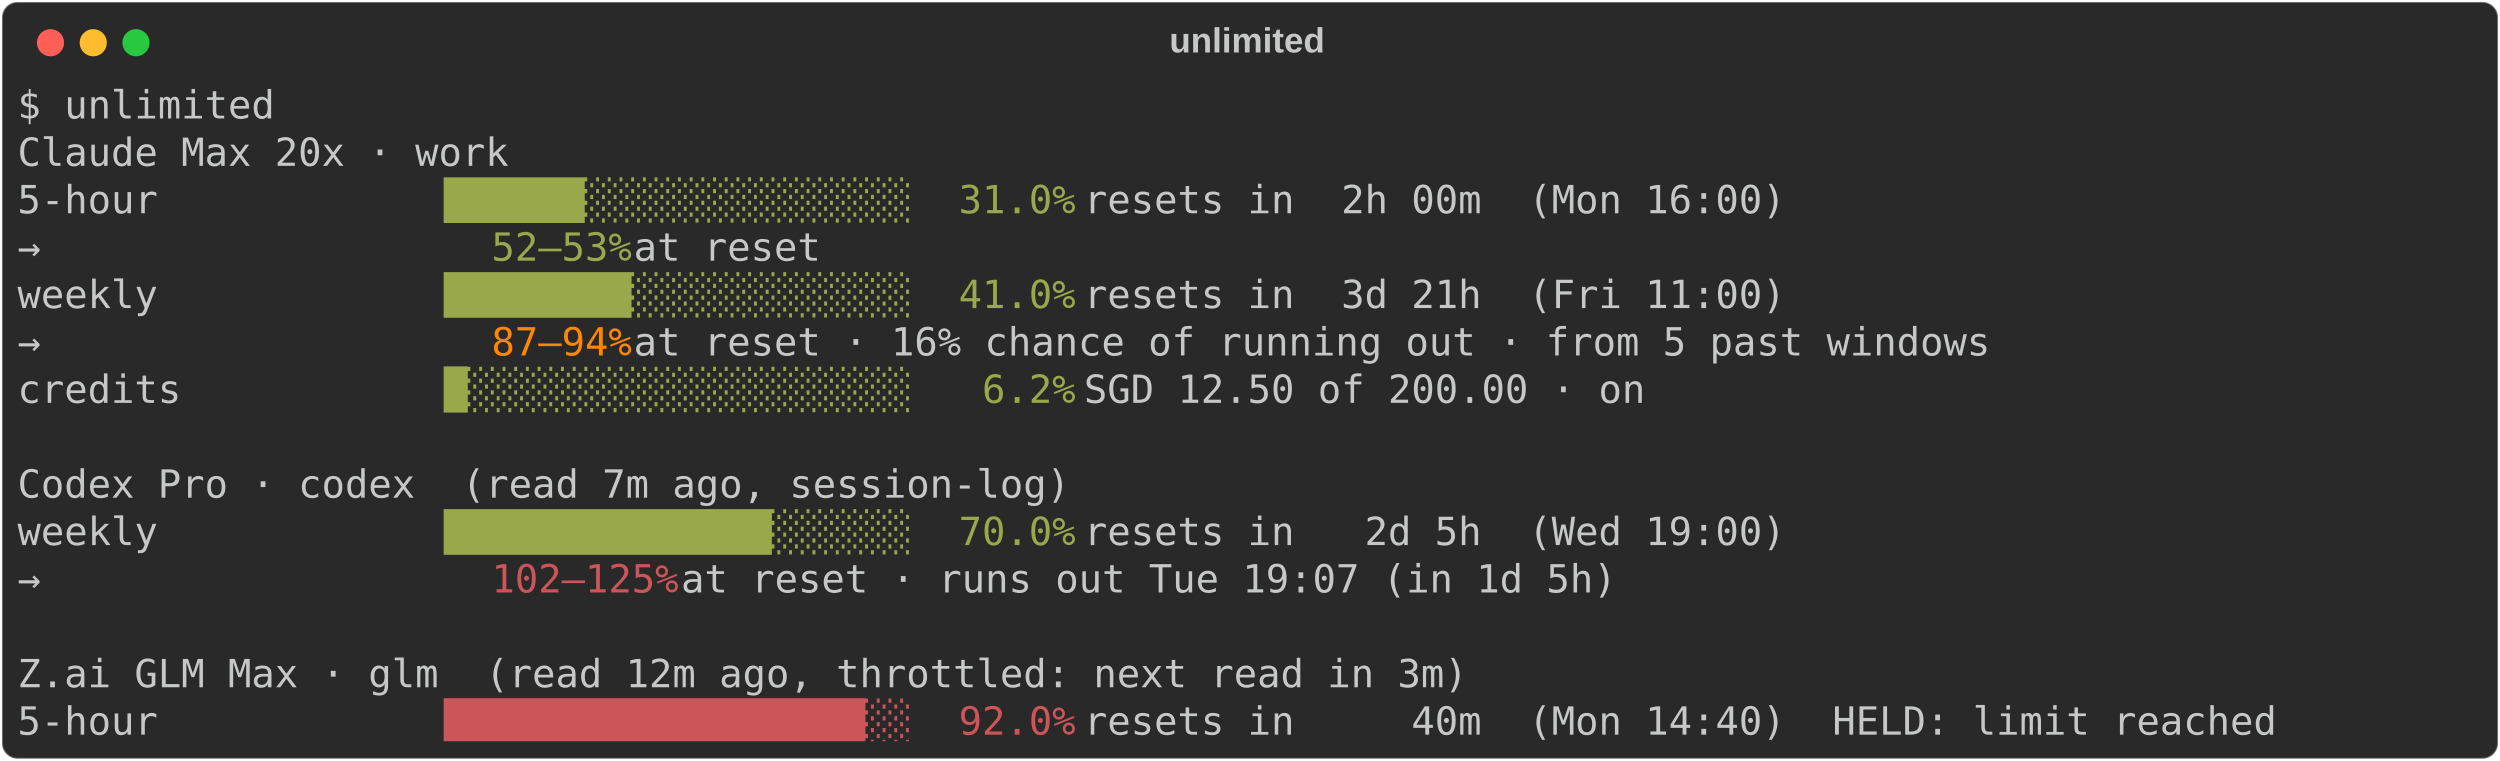
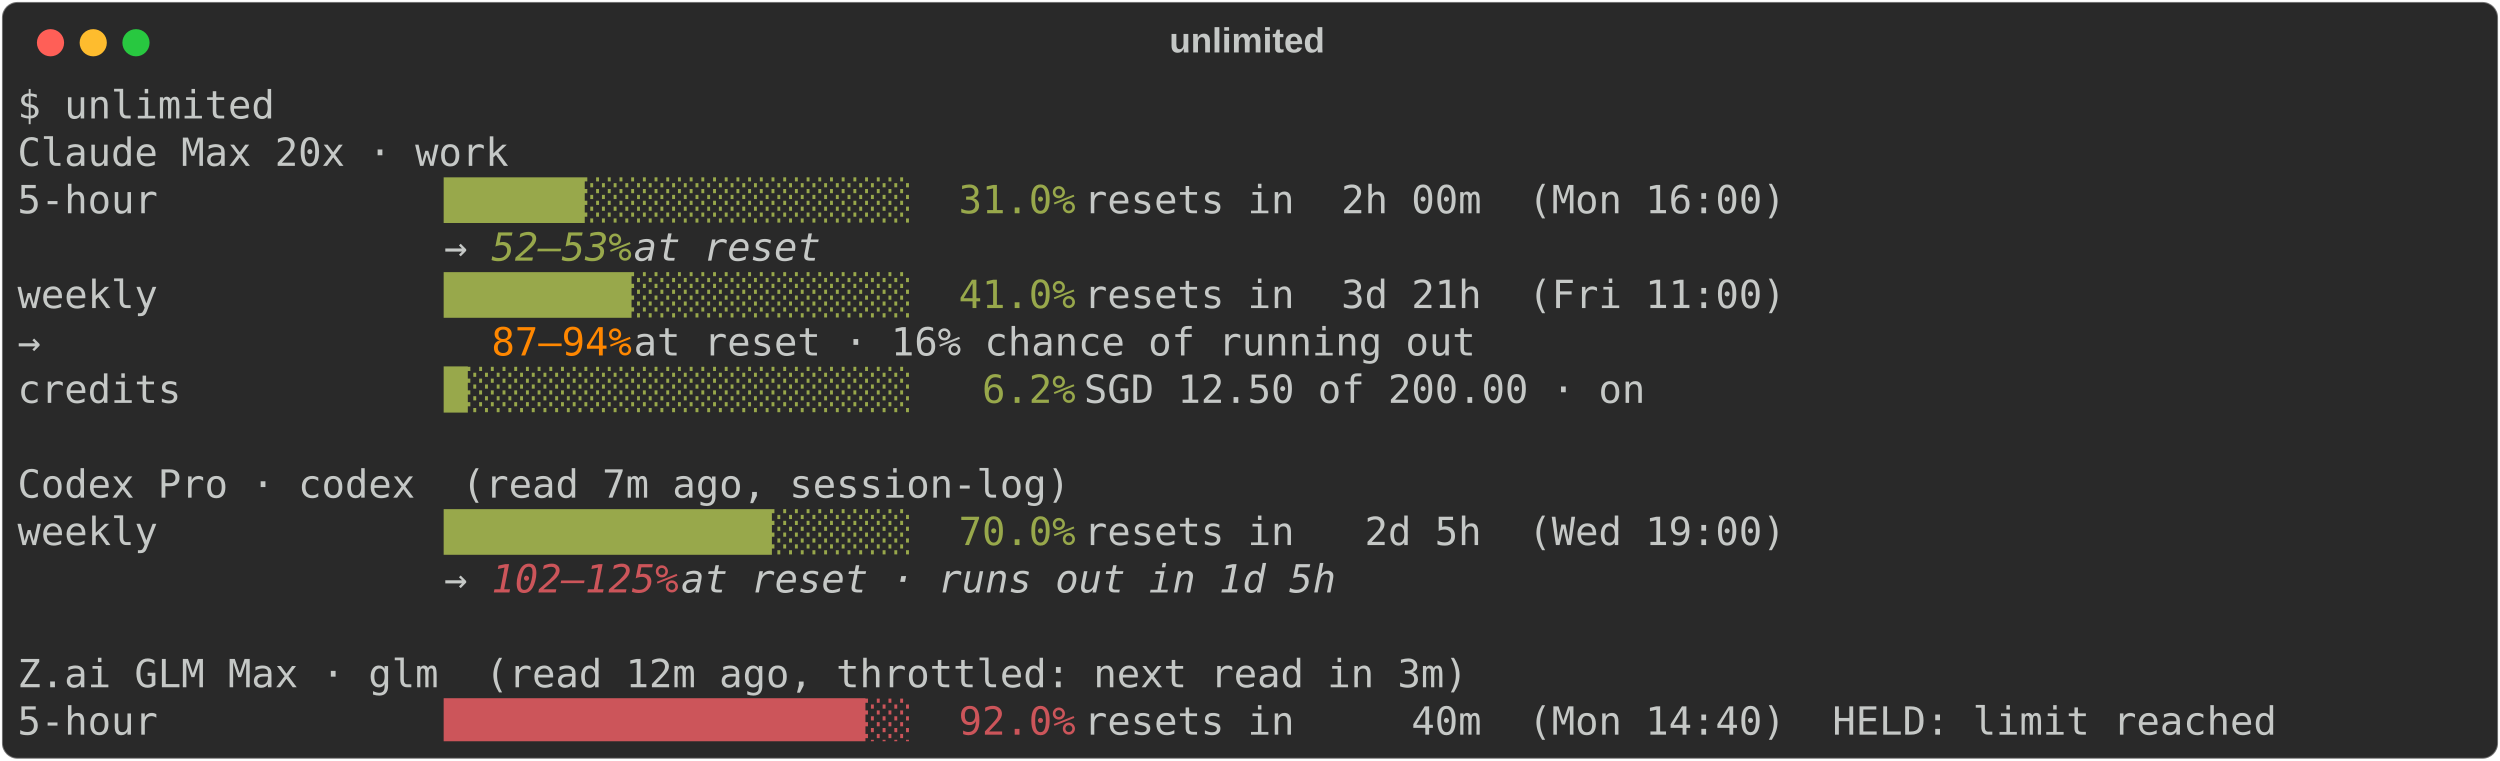
<svg xmlns="http://www.w3.org/2000/svg" class="rich-terminal" viewBox="0 0 1287 391.6">
  <style>

    @font-face {
        font-family: "Fira Code";
        src: local("FiraCode-Regular"),
                url("https://cdnjs.cloudflare.com/ajax/libs/firacode/6.2.0/woff2/FiraCode-Regular.woff2") format("woff2"),
                url("https://cdnjs.cloudflare.com/ajax/libs/firacode/6.2.0/woff/FiraCode-Regular.woff") format("woff");
        font-style: normal;
        font-weight: 400;
    }
    @font-face {
        font-family: "Fira Code";
        src: local("FiraCode-Bold"),
                url("https://cdnjs.cloudflare.com/ajax/libs/firacode/6.2.0/woff2/FiraCode-Bold.woff2") format("woff2"),
                url("https://cdnjs.cloudflare.com/ajax/libs/firacode/6.2.0/woff/FiraCode-Bold.woff") format("woff");
        font-style: bold;
        font-weight: 700;
    }

-     .terminal-2248079056-matrix {
+     .terminal-1528697370-matrix {
        font-family: Fira Code, monospace;
        font-size: 20px;
        line-height: 24.4px;
        font-variant-east-asian: full-width;
    }

-     .terminal-2248079056-title {
+     .terminal-1528697370-title {
        font-size: 18px;
        font-weight: bold;
        font-family: arial;
    }

-     .terminal-2248079056-r1 { fill: #c5c8c6 }
- .terminal-2248079056-r2 { fill: #98a84b }
- .terminal-2248079056-r3 { fill: #ff8700 }
- .terminal-2248079056-r4 { fill: #cc555a }
+     .terminal-1528697370-r1 { fill: #c5c8c6 }
+ .terminal-1528697370-r2 { fill: #98a84b }
+ .terminal-1528697370-r3 { fill: #c5c8c6;font-style: italic; }
+ .terminal-1528697370-r4 { fill: #98a84b;font-style: italic; }
+ .terminal-1528697370-r5 { fill: #ff8700 }
+ .terminal-1528697370-r6 { fill: #cc555a;font-style: italic; }
+ .terminal-1528697370-r7 { fill: #cc555a }
    </style>
  <defs>
-     <clipPath id="terminal-2248079056-clip-terminal">
+     <clipPath id="terminal-1528697370-clip-terminal">
      <rect x="0" y="0" width="1267.8" height="340.6" />
    </clipPath>
-     <clipPath id="terminal-2248079056-line-0">
+     <clipPath id="terminal-1528697370-line-0">
      <rect x="0" y="1.5" width="1268.8" height="24.65" />
    </clipPath>
-     <clipPath id="terminal-2248079056-line-1">
+     <clipPath id="terminal-1528697370-line-1">
      <rect x="0" y="25.9" width="1268.8" height="24.65" />
    </clipPath>
-     <clipPath id="terminal-2248079056-line-2">
+     <clipPath id="terminal-1528697370-line-2">
      <rect x="0" y="50.3" width="1268.8" height="24.65" />
    </clipPath>
-     <clipPath id="terminal-2248079056-line-3">
+     <clipPath id="terminal-1528697370-line-3">
      <rect x="0" y="74.7" width="1268.8" height="24.65" />
    </clipPath>
-     <clipPath id="terminal-2248079056-line-4">
+     <clipPath id="terminal-1528697370-line-4">
      <rect x="0" y="99.1" width="1268.8" height="24.65" />
    </clipPath>
-     <clipPath id="terminal-2248079056-line-5">
+     <clipPath id="terminal-1528697370-line-5">
      <rect x="0" y="123.5" width="1268.8" height="24.65" />
    </clipPath>
-     <clipPath id="terminal-2248079056-line-6">
+     <clipPath id="terminal-1528697370-line-6">
      <rect x="0" y="147.9" width="1268.8" height="24.65" />
    </clipPath>
-     <clipPath id="terminal-2248079056-line-7">
+     <clipPath id="terminal-1528697370-line-7">
      <rect x="0" y="172.3" width="1268.8" height="24.65" />
    </clipPath>
-     <clipPath id="terminal-2248079056-line-8">
+     <clipPath id="terminal-1528697370-line-8">
      <rect x="0" y="196.7" width="1268.8" height="24.65" />
    </clipPath>
-     <clipPath id="terminal-2248079056-line-9">
+     <clipPath id="terminal-1528697370-line-9">
      <rect x="0" y="221.1" width="1268.8" height="24.65" />
    </clipPath>
-     <clipPath id="terminal-2248079056-line-10">
+     <clipPath id="terminal-1528697370-line-10">
      <rect x="0" y="245.5" width="1268.8" height="24.65" />
    </clipPath>
-     <clipPath id="terminal-2248079056-line-11">
+     <clipPath id="terminal-1528697370-line-11">
      <rect x="0" y="269.9" width="1268.8" height="24.65" />
    </clipPath>
-     <clipPath id="terminal-2248079056-line-12">
+     <clipPath id="terminal-1528697370-line-12">
      <rect x="0" y="294.3" width="1268.8" height="24.65" />
    </clipPath>
  </defs>
  <rect fill="#292929" stroke="rgba(255,255,255,0.35)" stroke-width="1" x="1" y="1" width="1285" height="389.6" rx="8" />
-   <text class="terminal-2248079056-title" fill="#c5c8c6" text-anchor="middle" x="642" y="27">unlimited</text>
+   <text class="terminal-1528697370-title" fill="#c5c8c6" text-anchor="middle" x="642" y="27">unlimited</text>
  <g transform="translate(26,22)">
    <circle cx="0" cy="0" r="7" fill="#ff5f57" />
    <circle cx="22" cy="0" r="7" fill="#febc2e" />
    <circle cx="44" cy="0" r="7" fill="#28c840" />
  </g>
-   <g transform="translate(9, 41)" clip-path="url(#terminal-2248079056-clip-terminal)">
-     <g class="terminal-2248079056-matrix">
-       <text class="terminal-2248079056-r1" x="0" y="20" textLength="134.2" clip-path="url(#terminal-2248079056-line-0)">$ unlimited</text>
-       <text class="terminal-2248079056-r1" x="1268.8" y="20" textLength="12.2" clip-path="url(#terminal-2248079056-line-0)">
+   <g transform="translate(9, 41)" clip-path="url(#terminal-1528697370-clip-terminal)">
+     <g class="terminal-1528697370-matrix">
+       <text class="terminal-1528697370-r1" x="0" y="20" textLength="134.2" clip-path="url(#terminal-1528697370-line-0)">$ unlimited</text>
+       <text class="terminal-1528697370-r1" x="1268.8" y="20" textLength="12.2" clip-path="url(#terminal-1528697370-line-0)">
</text>
-       <text class="terminal-2248079056-r1" x="0" y="44.4" textLength="256.2" clip-path="url(#terminal-2248079056-line-1)">Claude Max 20x · work</text>
-       <text class="terminal-2248079056-r1" x="1268.8" y="44.4" textLength="12.2" clip-path="url(#terminal-2248079056-line-1)">
+       <text class="terminal-1528697370-r1" x="0" y="44.4" textLength="256.2" clip-path="url(#terminal-1528697370-line-1)">Claude Max 20x · work</text>
+       <text class="terminal-1528697370-r1" x="1268.8" y="44.4" textLength="12.2" clip-path="url(#terminal-1528697370-line-1)">
</text>
-       <text class="terminal-2248079056-r1" x="0" y="68.8" textLength="219.6" clip-path="url(#terminal-2248079056-line-2)">  5-hour          </text>
-       <text class="terminal-2248079056-r2" x="219.6" y="68.8" textLength="329.4" clip-path="url(#terminal-2248079056-line-2)">██████░░░░░░░░░░░░░░  31.0%</text>
-       <text class="terminal-2248079056-r1" x="549" y="68.8" textLength="390.4" clip-path="url(#terminal-2248079056-line-2)">  resets in  2h 00m  (Mon 16:00)</text>
-       <text class="terminal-2248079056-r1" x="1268.8" y="68.8" textLength="12.2" clip-path="url(#terminal-2248079056-line-2)">
+       <text class="terminal-1528697370-r1" x="0" y="68.8" textLength="219.6" clip-path="url(#terminal-1528697370-line-2)">  5-hour          </text>
+       <text class="terminal-1528697370-r2" x="219.6" y="68.8" textLength="329.4" clip-path="url(#terminal-1528697370-line-2)">██████░░░░░░░░░░░░░░  31.0%</text>
+       <text class="terminal-1528697370-r1" x="549" y="68.8" textLength="390.4" clip-path="url(#terminal-1528697370-line-2)">  resets in  2h 00m  (Mon 16:00)</text>
+       <text class="terminal-1528697370-r1" x="1268.8" y="68.8" textLength="12.2" clip-path="url(#terminal-1528697370-line-2)">
</text>
-       <text class="terminal-2248079056-r1" x="0" y="93.2" textLength="244" clip-path="url(#terminal-2248079056-line-3)">                  → </text>
-       <text class="terminal-2248079056-r2" x="244" y="93.2" textLength="73.2" clip-path="url(#terminal-2248079056-line-3)">52–53%</text>
-       <text class="terminal-2248079056-r1" x="317.2" y="93.2" textLength="109.8" clip-path="url(#terminal-2248079056-line-3)"> at reset</text>
-       <text class="terminal-2248079056-r1" x="1268.8" y="93.2" textLength="12.2" clip-path="url(#terminal-2248079056-line-3)">
+       <text class="terminal-1528697370-r3" x="219.6" y="93.2" textLength="24.4" clip-path="url(#terminal-1528697370-line-3)">→ </text>
+       <text class="terminal-1528697370-r4" x="244" y="93.2" textLength="73.2" clip-path="url(#terminal-1528697370-line-3)">52–53%</text>
+       <text class="terminal-1528697370-r3" x="317.2" y="93.2" textLength="109.8" clip-path="url(#terminal-1528697370-line-3)"> at reset</text>
+       <text class="terminal-1528697370-r1" x="1268.8" y="93.2" textLength="12.2" clip-path="url(#terminal-1528697370-line-3)">
</text>
-       <text class="terminal-2248079056-r1" x="0" y="117.6" textLength="219.6" clip-path="url(#terminal-2248079056-line-4)">  weekly          </text>
-       <text class="terminal-2248079056-r2" x="219.6" y="117.6" textLength="329.4" clip-path="url(#terminal-2248079056-line-4)">████████░░░░░░░░░░░░  41.0%</text>
-       <text class="terminal-2248079056-r1" x="549" y="117.6" textLength="390.4" clip-path="url(#terminal-2248079056-line-4)">  resets in  3d 21h  (Fri 11:00)</text>
-       <text class="terminal-2248079056-r1" x="1268.8" y="117.6" textLength="12.2" clip-path="url(#terminal-2248079056-line-4)">
+       <text class="terminal-1528697370-r1" x="0" y="117.6" textLength="219.6" clip-path="url(#terminal-1528697370-line-4)">  weekly          </text>
+       <text class="terminal-1528697370-r2" x="219.6" y="117.6" textLength="329.4" clip-path="url(#terminal-1528697370-line-4)">████████░░░░░░░░░░░░  41.0%</text>
+       <text class="terminal-1528697370-r1" x="549" y="117.6" textLength="390.4" clip-path="url(#terminal-1528697370-line-4)">  resets in  3d 21h  (Fri 11:00)</text>
+       <text class="terminal-1528697370-r1" x="1268.8" y="117.6" textLength="12.2" clip-path="url(#terminal-1528697370-line-4)">
</text>
-       <text class="terminal-2248079056-r1" x="0" y="142" textLength="244" clip-path="url(#terminal-2248079056-line-5)">                  → </text>
-       <text class="terminal-2248079056-r3" x="244" y="142" textLength="73.2" clip-path="url(#terminal-2248079056-line-5)">87–94%</text>
-       <text class="terminal-2248079056-r1" x="317.2" y="142" textLength="719.8" clip-path="url(#terminal-2248079056-line-5)"> at reset · 16% chance of running out · from 5 past windows</text>
-       <text class="terminal-2248079056-r1" x="1268.8" y="142" textLength="12.2" clip-path="url(#terminal-2248079056-line-5)">
+       <text class="terminal-1528697370-r1" x="0" y="142" textLength="244" clip-path="url(#terminal-1528697370-line-5)">                  → </text>
+       <text class="terminal-1528697370-r5" x="244" y="142" textLength="73.2" clip-path="url(#terminal-1528697370-line-5)">87–94%</text>
+       <text class="terminal-1528697370-r1" x="317.2" y="142" textLength="451.4" clip-path="url(#terminal-1528697370-line-5)"> at reset · 16% chance of running out</text>
+       <text class="terminal-1528697370-r1" x="1268.8" y="142" textLength="12.2" clip-path="url(#terminal-1528697370-line-5)">
</text>
-       <text class="terminal-2248079056-r1" x="0" y="166.4" textLength="219.6" clip-path="url(#terminal-2248079056-line-6)">  credits         </text>
-       <text class="terminal-2248079056-r2" x="219.6" y="166.4" textLength="329.4" clip-path="url(#terminal-2248079056-line-6)">█░░░░░░░░░░░░░░░░░░░   6.2%</text>
-       <text class="terminal-2248079056-r1" x="549" y="166.4" textLength="317.2" clip-path="url(#terminal-2248079056-line-6)">  SGD 12.50 of 200.00 · on</text>
-       <text class="terminal-2248079056-r1" x="1268.8" y="166.4" textLength="12.2" clip-path="url(#terminal-2248079056-line-6)">
+       <text class="terminal-1528697370-r1" x="0" y="166.4" textLength="219.6" clip-path="url(#terminal-1528697370-line-6)">  credits         </text>
+       <text class="terminal-1528697370-r2" x="219.6" y="166.4" textLength="329.4" clip-path="url(#terminal-1528697370-line-6)">█░░░░░░░░░░░░░░░░░░░   6.2%</text>
+       <text class="terminal-1528697370-r1" x="549" y="166.4" textLength="317.2" clip-path="url(#terminal-1528697370-line-6)">  SGD 12.50 of 200.00 · on</text>
+       <text class="terminal-1528697370-r1" x="1268.8" y="166.4" textLength="12.2" clip-path="url(#terminal-1528697370-line-6)">
</text>
-       <text class="terminal-2248079056-r1" x="1268.8" y="190.8" textLength="12.2" clip-path="url(#terminal-2248079056-line-7)">
+       <text class="terminal-1528697370-r1" x="1268.8" y="190.8" textLength="12.2" clip-path="url(#terminal-1528697370-line-7)">
</text>
-       <text class="terminal-2248079056-r1" x="0" y="215.2" textLength="549" clip-path="url(#terminal-2248079056-line-8)">Codex Pro · codex  (read 7m ago, session-log)</text>
-       <text class="terminal-2248079056-r1" x="1268.8" y="215.2" textLength="12.2" clip-path="url(#terminal-2248079056-line-8)">
+       <text class="terminal-1528697370-r1" x="0" y="215.2" textLength="549" clip-path="url(#terminal-1528697370-line-8)">Codex Pro · codex  (read 7m ago, session-log)</text>
+       <text class="terminal-1528697370-r1" x="1268.8" y="215.2" textLength="12.2" clip-path="url(#terminal-1528697370-line-8)">
</text>
-       <text class="terminal-2248079056-r1" x="0" y="239.6" textLength="219.6" clip-path="url(#terminal-2248079056-line-9)">  weekly          </text>
-       <text class="terminal-2248079056-r2" x="219.6" y="239.6" textLength="329.4" clip-path="url(#terminal-2248079056-line-9)">██████████████░░░░░░  70.0%</text>
-       <text class="terminal-2248079056-r1" x="549" y="239.6" textLength="390.4" clip-path="url(#terminal-2248079056-line-9)">  resets in   2d 5h  (Wed 19:00)</text>
-       <text class="terminal-2248079056-r1" x="1268.8" y="239.6" textLength="12.2" clip-path="url(#terminal-2248079056-line-9)">
+       <text class="terminal-1528697370-r1" x="0" y="239.6" textLength="219.6" clip-path="url(#terminal-1528697370-line-9)">  weekly          </text>
+       <text class="terminal-1528697370-r2" x="219.6" y="239.6" textLength="329.4" clip-path="url(#terminal-1528697370-line-9)">██████████████░░░░░░  70.0%</text>
+       <text class="terminal-1528697370-r1" x="549" y="239.6" textLength="390.4" clip-path="url(#terminal-1528697370-line-9)">  resets in   2d 5h  (Wed 19:00)</text>
+       <text class="terminal-1528697370-r1" x="1268.8" y="239.6" textLength="12.2" clip-path="url(#terminal-1528697370-line-9)">
</text>
-       <text class="terminal-2248079056-r1" x="0" y="264" textLength="244" clip-path="url(#terminal-2248079056-line-10)">                  → </text>
-       <text class="terminal-2248079056-r4" x="244" y="264" textLength="97.6" clip-path="url(#terminal-2248079056-line-10)">102–125%</text>
-       <text class="terminal-2248079056-r1" x="341.6" y="264" textLength="500.2" clip-path="url(#terminal-2248079056-line-10)"> at reset · runs out Tue 19:07 (in 1d 5h)</text>
-       <text class="terminal-2248079056-r1" x="1268.8" y="264" textLength="12.2" clip-path="url(#terminal-2248079056-line-10)">
+       <text class="terminal-1528697370-r3" x="219.6" y="264" textLength="24.4" clip-path="url(#terminal-1528697370-line-10)">→ </text>
+       <text class="terminal-1528697370-r6" x="244" y="264" textLength="97.6" clip-path="url(#terminal-1528697370-line-10)">102–125%</text>
+       <text class="terminal-1528697370-r3" x="341.6" y="264" textLength="353.8" clip-path="url(#terminal-1528697370-line-10)"> at reset · runs out in 1d 5h</text>
+       <text class="terminal-1528697370-r1" x="1268.8" y="264" textLength="12.2" clip-path="url(#terminal-1528697370-line-10)">
</text>
-       <text class="terminal-2248079056-r1" x="1268.8" y="288.4" textLength="12.2" clip-path="url(#terminal-2248079056-line-11)">
+       <text class="terminal-1528697370-r1" x="1268.8" y="288.4" textLength="12.2" clip-path="url(#terminal-1528697370-line-11)">
</text>
-       <text class="terminal-2248079056-r1" x="0" y="312.8" textLength="756.4" clip-path="url(#terminal-2248079056-line-12)">Z.ai GLM Max · glm  (read 12m ago, throttled: next read in 3m)</text>
-       <text class="terminal-2248079056-r1" x="1268.8" y="312.8" textLength="12.2" clip-path="url(#terminal-2248079056-line-12)">
+       <text class="terminal-1528697370-r1" x="0" y="312.8" textLength="756.4" clip-path="url(#terminal-1528697370-line-12)">Z.ai GLM Max · glm  (read 12m ago, throttled: next read in 3m)</text>
+       <text class="terminal-1528697370-r1" x="1268.8" y="312.8" textLength="12.2" clip-path="url(#terminal-1528697370-line-12)">
</text>
-       <text class="terminal-2248079056-r1" x="0" y="337.2" textLength="219.6" clip-path="url(#terminal-2248079056-line-13)">  5-hour          </text>
-       <text class="terminal-2248079056-r4" x="219.6" y="337.2" textLength="329.4" clip-path="url(#terminal-2248079056-line-13)">██████████████████░░  92.0%</text>
-       <text class="terminal-2248079056-r1" x="549" y="337.2" textLength="646.6" clip-path="url(#terminal-2248079056-line-13)">  resets in     40m  (Mon 14:40)  HELD: limit_reached</text>
-       <text class="terminal-2248079056-r1" x="1268.8" y="337.2" textLength="12.2" clip-path="url(#terminal-2248079056-line-13)">
+       <text class="terminal-1528697370-r1" x="0" y="337.2" textLength="219.6" clip-path="url(#terminal-1528697370-line-13)">  5-hour          </text>
+       <text class="terminal-1528697370-r7" x="219.6" y="337.2" textLength="329.4" clip-path="url(#terminal-1528697370-line-13)">██████████████████░░  92.0%</text>
+       <text class="terminal-1528697370-r1" x="549" y="337.2" textLength="646.6" clip-path="url(#terminal-1528697370-line-13)">  resets in     40m  (Mon 14:40)  HELD: limit_reached</text>
+       <text class="terminal-1528697370-r1" x="1268.8" y="337.2" textLength="12.2" clip-path="url(#terminal-1528697370-line-13)">
</text>
    </g>
  </g>
</svg>
